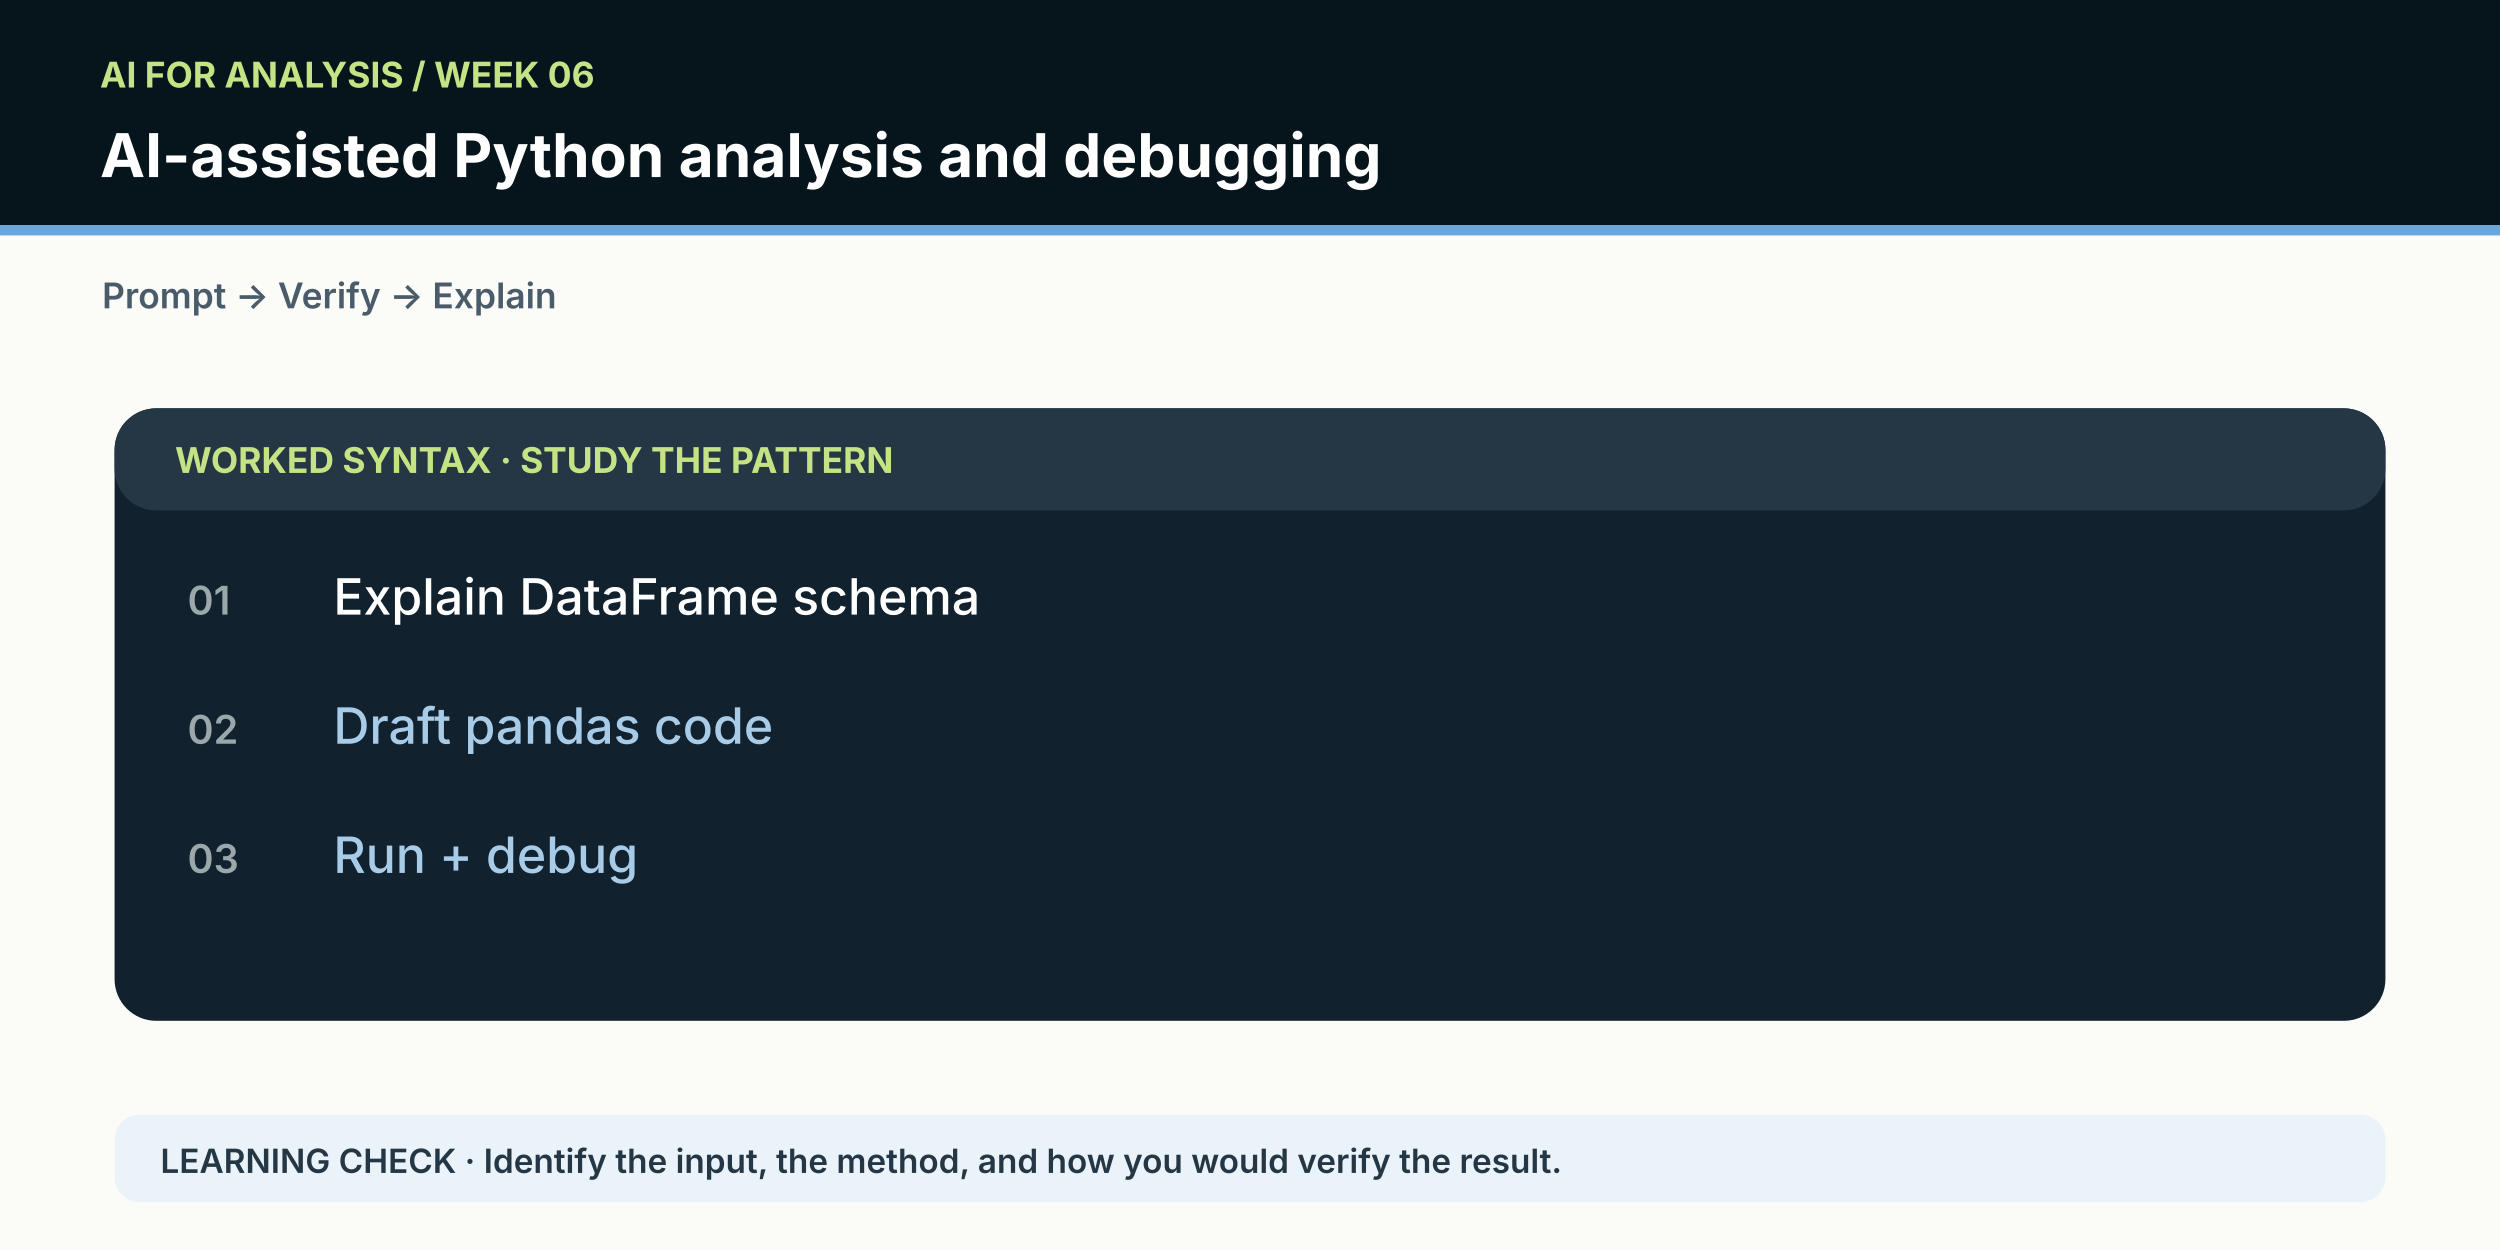
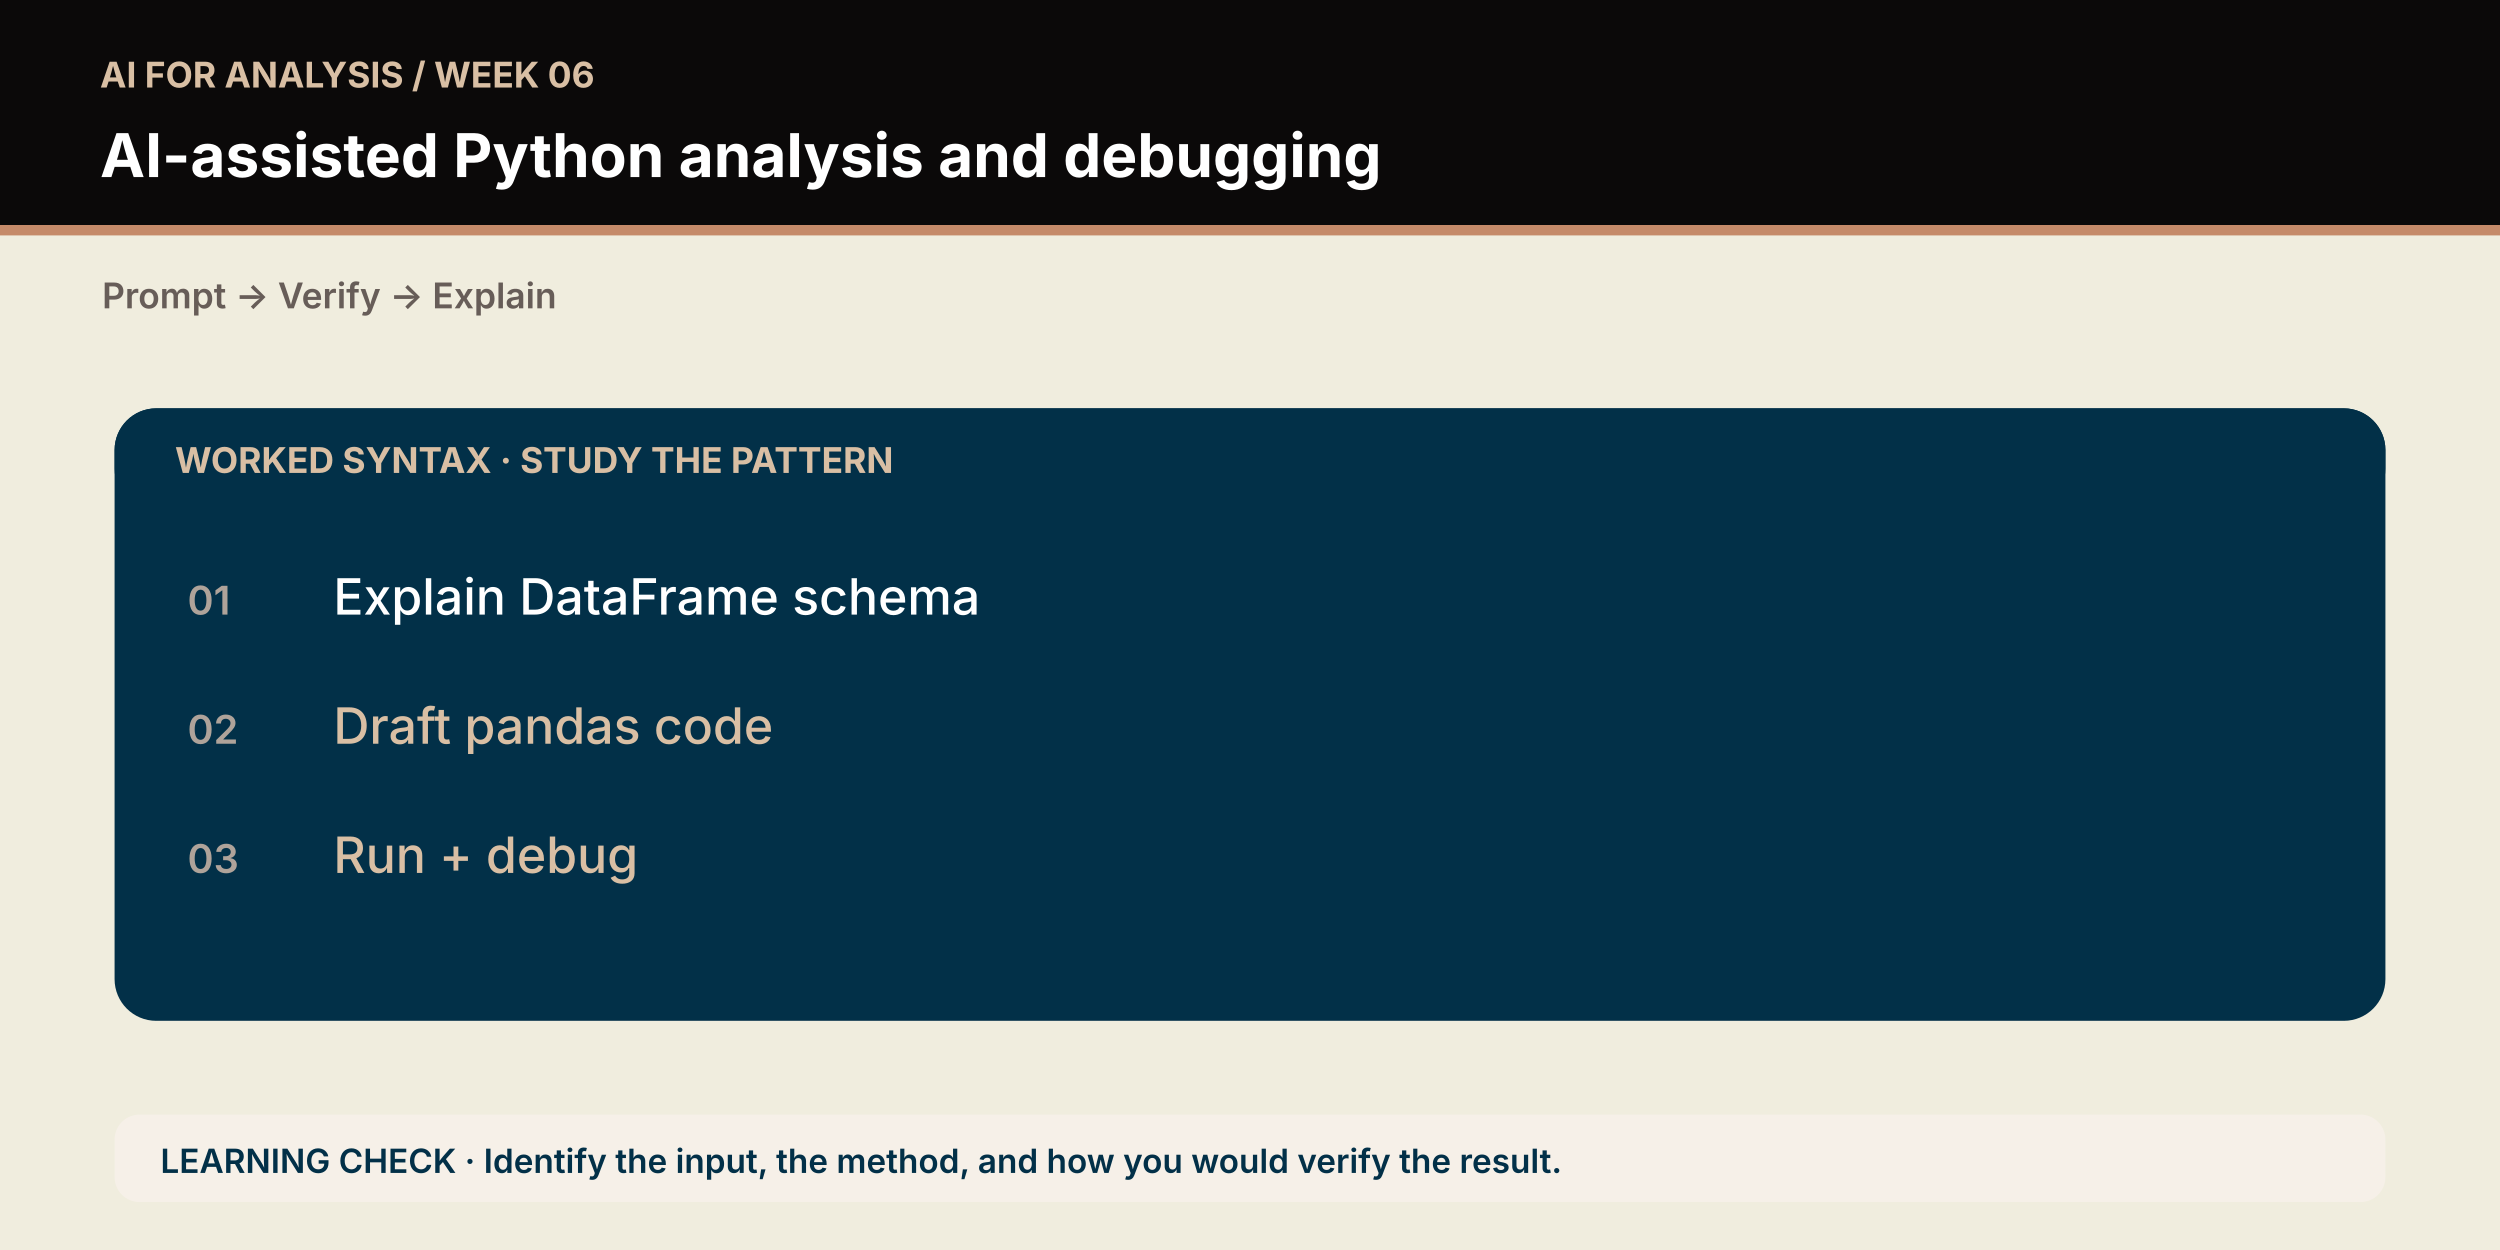
<svg xmlns="http://www.w3.org/2000/svg" width="1200" height="600" viewBox="0 0 1200 600" role="img" aria-label="AI FOR ANALYSIS week 6: AI-assisted Python analysis and debugging concept diagram">
-   <rect x="0" y="0" width="1200" height="600" rx="0" fill="#FBFBF8" stroke="none" />
-   <rect x="0" y="0" width="1200" height="112" rx="0" fill="#06141B" stroke="none" />
-   <rect x="0" y="108" width="1200" height="5" rx="0" fill="#6AA6DA" stroke="none" />
-   <text x="48" y="42" fill="#C5E384" font-size="17" font-family="Inter,Arial,sans-serif" font-weight="700">AI FOR ANALYSIS  /  WEEK 06</text>
+   <rect x="0" y="0" width="1200" height="600" rx="0" fill="#F0EDDE" stroke="none" />
+   <rect x="0" y="0" width="1200" height="112" rx="0" fill="#0B0909" stroke="none" />
+   <rect x="0" y="108" width="1200" height="5" rx="0" fill="#C58A69" stroke="none" />
+   <text x="48" y="42" fill="#D9BFA4" font-size="17" font-family="Inter,Arial,sans-serif" font-weight="700">AI FOR ANALYSIS  /  WEEK 06</text>
  <text x="48" y="85" fill="#FFFFFF" font-size="29" font-family="Inter,Arial,sans-serif" font-weight="700">AI-assisted Python analysis and debugging</text>
-   <text x="49" y="148" fill="#4A5C6A" font-size="17" font-family="Inter,Arial,sans-serif" font-weight="600">Prompt → Verify → Explain</text>
-   <rect x="55" y="196" width="1090" height="294" rx="20" fill="#11212D" stroke="none" />
-   <rect x="55" y="196" width="1090" height="49" rx="20" fill="#253745" stroke="none" />
-   <text x="84" y="227" fill="#C5E384" font-size="17" font-family="Inter,Arial,sans-serif" font-weight="700">WORKED SYNTAX · STUDY THE PATTERN</text>
-   <text x="90" y="295" fill="#9BA8AB" font-size="19" font-family="Inter,Arial,sans-serif" font-weight="600">01</text>
+   <text x="49" y="148" fill="#675D58" font-size="17" font-family="Inter,Arial,sans-serif" font-weight="600">Prompt → Verify → Explain</text>
+   <rect x="55" y="196" width="1090" height="294" rx="20" fill="#023048" stroke="none" />
+   <rect x="55" y="196" width="1090" height="49" rx="20" fill="#023048" stroke="none" />
+   <text x="84" y="227" fill="#D9BFA4" font-size="17" font-family="Inter,Arial,sans-serif" font-weight="700">WORKED SYNTAX · STUDY THE PATTERN</text>
+   <text x="90" y="295" fill="#AFA39A" font-size="19" font-family="Inter,Arial,sans-serif" font-weight="600">01</text>
  <text x="160" y="295" fill="#FFFFFF" font-size="24" font-family="Inter,Arial,sans-serif" font-weight="500">Explain DataFrame schema</text>
-   <text x="90" y="357" fill="#9BA8AB" font-size="19" font-family="Inter,Arial,sans-serif" font-weight="600">02</text>
-   <text x="160" y="357" fill="#A8CBE8" font-size="24" font-family="Inter,Arial,sans-serif" font-weight="500">Draft pandas code</text>
-   <text x="90" y="419" fill="#9BA8AB" font-size="19" font-family="Inter,Arial,sans-serif" font-weight="600">03</text>
-   <text x="160" y="419" fill="#A8CBE8" font-size="24" font-family="Inter,Arial,sans-serif" font-weight="500">Run + debug</text>
-   <rect x="55" y="535" width="1090" height="42" rx="12" fill="#EAF3FA" stroke="none" />
-   <text x="77" y="563" fill="#253745" font-size="16" font-family="Inter,Arial,sans-serif" font-weight="600">LEARNING CHECK  ·  Identify the input, the method, and how you would verify the result.</text>
+   <text x="90" y="357" fill="#AFA39A" font-size="19" font-family="Inter,Arial,sans-serif" font-weight="600">02</text>
+   <text x="160" y="357" fill="#D9BFA4" font-size="24" font-family="Inter,Arial,sans-serif" font-weight="500">Draft pandas code</text>
+   <text x="90" y="419" fill="#AFA39A" font-size="19" font-family="Inter,Arial,sans-serif" font-weight="600">03</text>
+   <text x="160" y="419" fill="#D9BFA4" font-size="24" font-family="Inter,Arial,sans-serif" font-weight="500">Run + debug</text>
+   <rect x="55" y="535" width="1090" height="42" rx="12" fill="#F6F0E8" stroke="none" />
+   <text x="77" y="563" fill="#023048" font-size="16" font-family="Inter,Arial,sans-serif" font-weight="600">LEARNING CHECK  ·  Identify the input, the method, and how you would verify the result.</text>
</svg>
